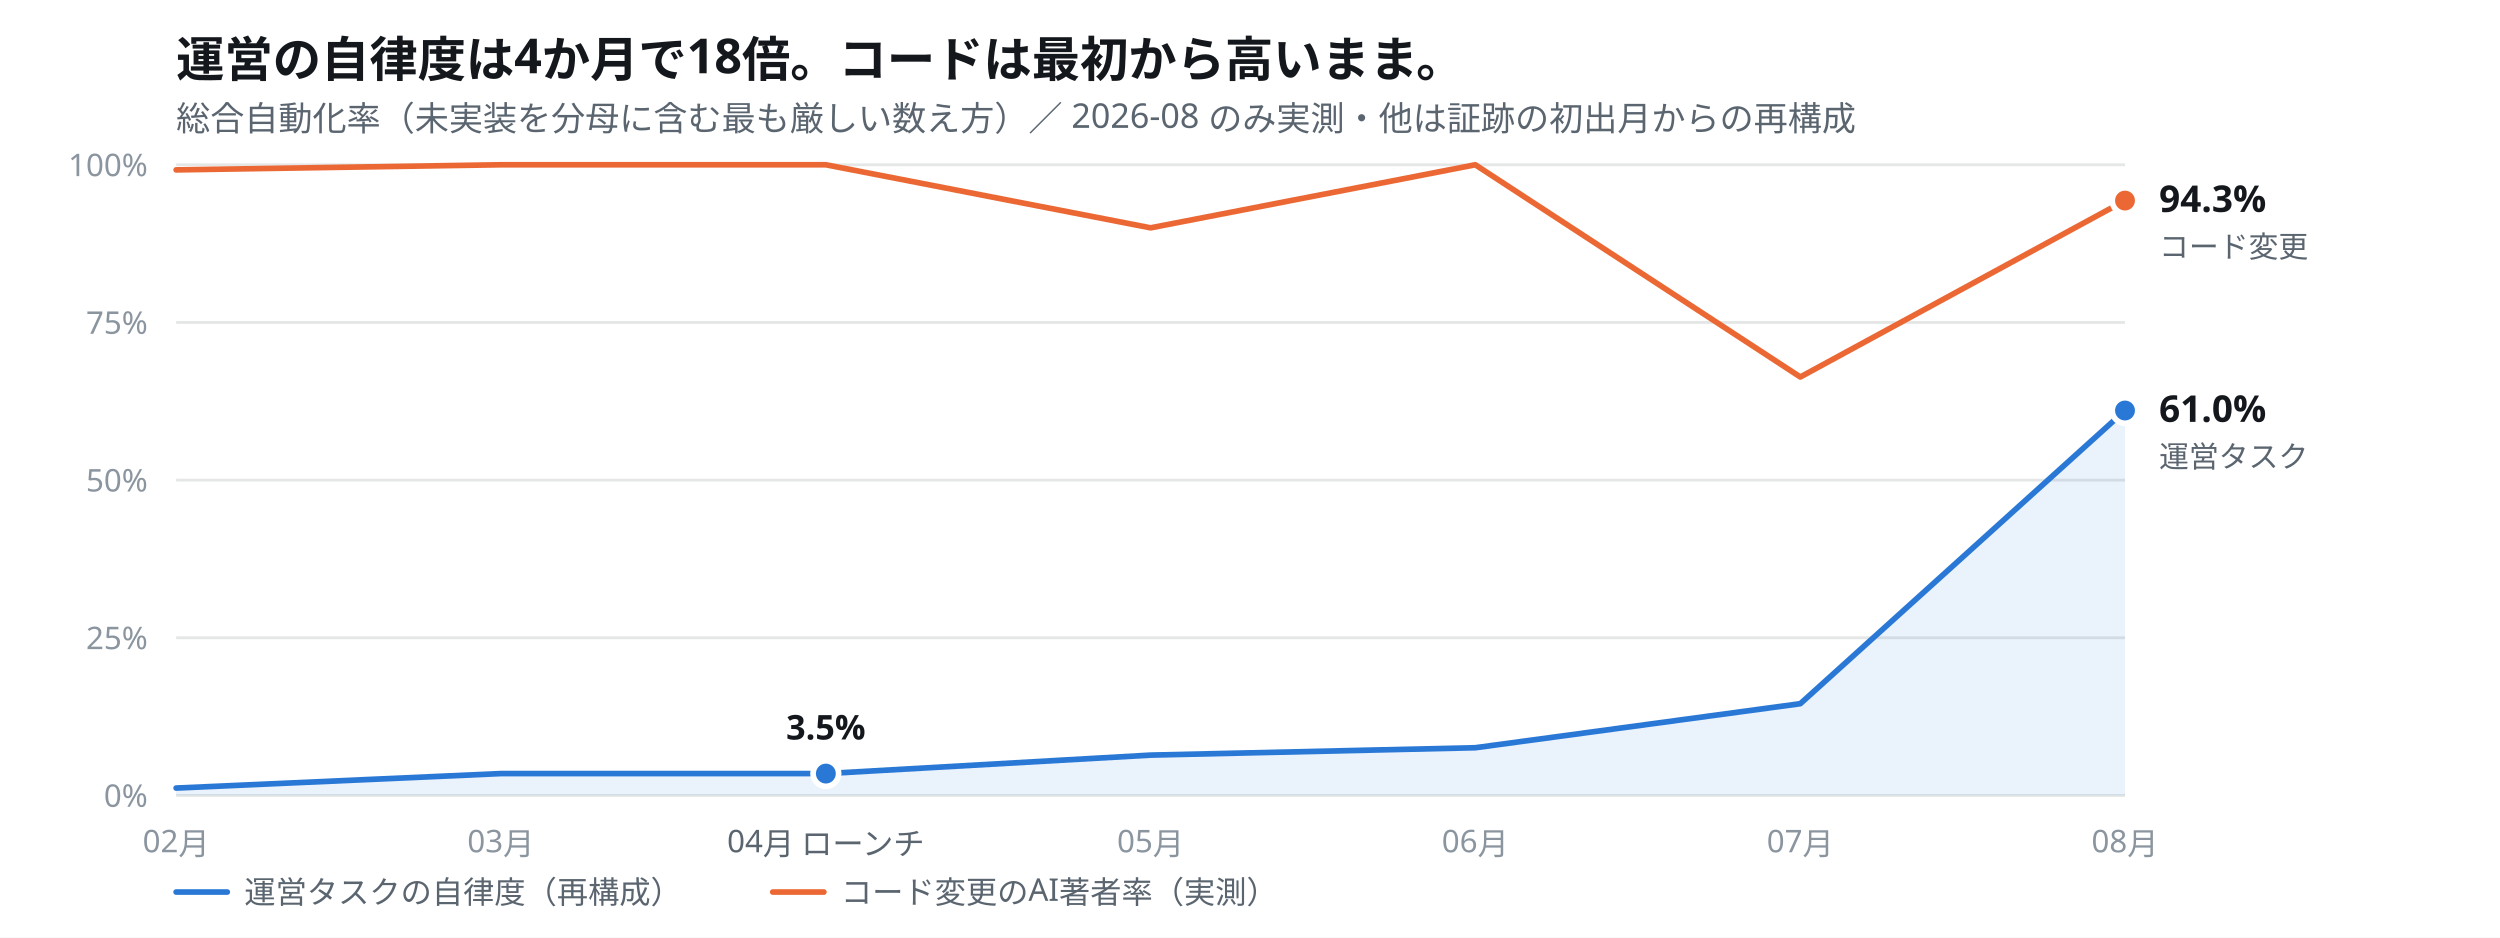
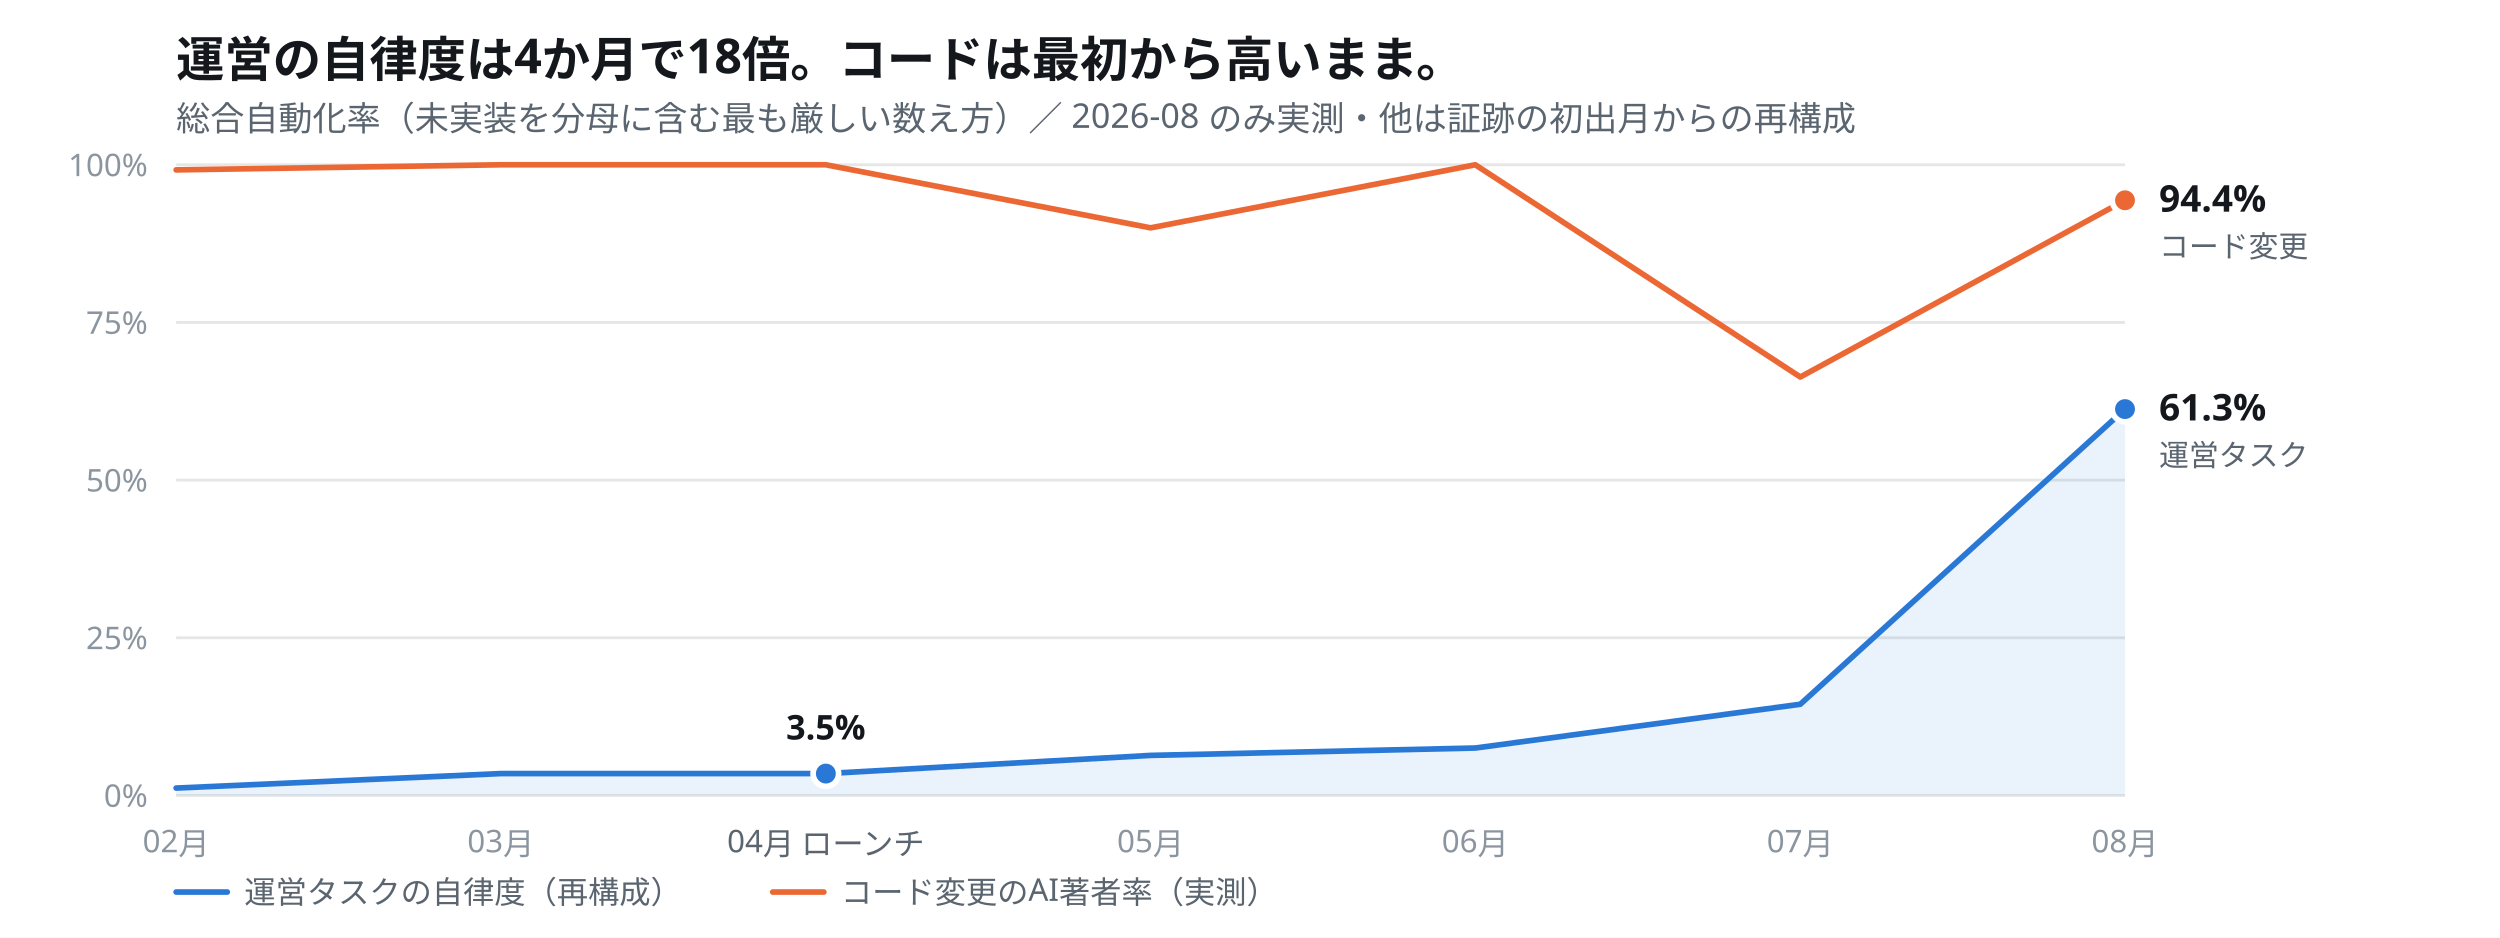
<svg xmlns="http://www.w3.org/2000/svg" viewBox="0 0 880 330" width="880" height="330" font-family="'Zen Kaku Gothic New','Hiragino Sans','Noto Sans JP',sans-serif" role="img" aria-label="運営タスクの自律度とコード変更のAI比率の月次推移">
  <rect width="880" height="330" fill="#ffffff" />
  <text x="62" y="27" fill="#14181d" font-size="17" font-weight="700">運営の自律度は4か月で18倍。コードは最初から高いまま。</text>
  <text x="62" y="46" fill="#5a6570" font-size="12">総合自動化率（未実装を分母に含む最も厳しい数え方）／ 2026-08 のみ実測・他は証跡の初出月からの再構成</text>
  <line x1="62" y1="280.0" x2="748" y2="280.0" stroke="#e5e7e6" stroke-width="1" />
  <text x="52" y="284.0" fill="#8b959f" font-size="11" text-anchor="end" font-variant-numeric="tabular-nums">0%</text>
  <line x1="62" y1="224.5" x2="748" y2="224.5" stroke="#e5e7e6" stroke-width="1" />
  <text x="52" y="228.5" fill="#8b959f" font-size="11" text-anchor="end" font-variant-numeric="tabular-nums">25%</text>
  <line x1="62" y1="169.0" x2="748" y2="169.0" stroke="#e5e7e6" stroke-width="1" />
  <text x="52" y="173.0" fill="#8b959f" font-size="11" text-anchor="end" font-variant-numeric="tabular-nums">50%</text>
  <line x1="62" y1="113.5" x2="748" y2="113.5" stroke="#e5e7e6" stroke-width="1" />
  <text x="52" y="117.5" fill="#8b959f" font-size="11" text-anchor="end" font-variant-numeric="tabular-nums">75%</text>
  <line x1="62" y1="58.0" x2="748" y2="58.0" stroke="#e5e7e6" stroke-width="1" />
  <text x="52" y="62.0" fill="#8b959f" font-size="11" text-anchor="end" font-variant-numeric="tabular-nums">100%</text>
  <text x="62.0" y="300" fill="#8b959f" font-size="11" text-anchor="middle">02月</text>
  <text x="176.3" y="300" fill="#8b959f" font-size="11" text-anchor="middle">03月</text>
  <text x="290.7" y="300" fill="#5a6570" font-size="11" text-anchor="middle">04月 ローンチ</text>
  <text x="405.0" y="300" fill="#8b959f" font-size="11" text-anchor="middle">05月</text>
  <text x="519.3" y="300" fill="#8b959f" font-size="11" text-anchor="middle">06月</text>
  <text x="633.7" y="300" fill="#8b959f" font-size="11" text-anchor="middle">07月</text>
  <text x="748.0" y="300" fill="#8b959f" font-size="11" text-anchor="middle">08月</text>
-   <polygon points="62,280 62.0,277.4 176.3,272.3 290.7,272.3 405.0,265.8 519.3,263.2 633.7,247.7 748.0,144.5 748,280" fill="#2a78d6" fill-opacity="0.1" />
-   <polyline points="62.0,59.8 176.3,58.0 290.7,58.0 405.0,80.2 519.3,58.0 633.7,132.7 748.0,70.6" fill="none" stroke="#eb6834" stroke-width="2" stroke-linejoin="round" stroke-linecap="round" />
-   <polyline points="62.0,277.4 176.3,272.3 290.7,272.3 405.0,265.8 519.3,263.2 633.7,247.7 748.0,144.5" fill="none" stroke="#2a78d6" stroke-width="2" stroke-linejoin="round" stroke-linecap="round" />
-   <circle cx="748.0" cy="144.5" r="4.5" fill="#2a78d6" stroke="#ffffff" stroke-width="2" />
-   <circle cx="748.0" cy="70.6" r="4.5" fill="#eb6834" stroke="#ffffff" stroke-width="2" />
+   <polygon points="62,280 62.0,277.4 176.3,272.3 290.7,272.3 405.0,265.9 519.3,263.3 633.7,247.9 748.0,144.0 748,280" fill="#2a78d6" fill-opacity="0.1" />
+   <polyline points="62.0,59.8 176.3,58.0 290.7,58.0 405.0,80.2 519.3,58.0 633.7,132.7 748.0,70.5" fill="none" stroke="#eb6834" stroke-width="2" stroke-linejoin="round" stroke-linecap="round" />
+   <polyline points="62.0,277.4 176.3,272.3 290.7,272.3 405.0,265.9 519.3,263.3 633.7,247.9 748.0,144.0" fill="none" stroke="#2a78d6" stroke-width="2" stroke-linejoin="round" stroke-linecap="round" />
+   <circle cx="748.0" cy="144.0" r="4.5" fill="#2a78d6" stroke="#ffffff" stroke-width="2" />
+   <circle cx="748.0" cy="70.5" r="4.5" fill="#eb6834" stroke="#ffffff" stroke-width="2" />
  <circle cx="290.7" cy="272.3" r="4.5" fill="#2a78d6" stroke="#ffffff" stroke-width="2" />
-   <text x="760" y="148.5" fill="#14181d" font-size="13" font-weight="700" font-variant-numeric="tabular-nums">61.0%</text>
-   <text x="760" y="164.5" fill="#5a6570" font-size="10.5">運営タスク</text>
-   <text x="760" y="74.6" fill="#14181d" font-size="13" font-weight="700" font-variant-numeric="tabular-nums">94.3%</text>
-   <text x="760" y="90.6" fill="#5a6570" font-size="10.5">コード変更</text>
+   <text x="760" y="148.0" fill="#14181d" font-size="13" font-weight="700" font-variant-numeric="tabular-nums">61.3%</text>
+   <text x="760" y="164.0" fill="#5a6570" font-size="10.5">運営タスク</text>
+   <text x="760" y="74.5" fill="#14181d" font-size="13" font-weight="700" font-variant-numeric="tabular-nums">94.4%</text>
+   <text x="760" y="90.5" fill="#5a6570" font-size="10.5">コード変更</text>
  <text x="290.7" y="260.3" fill="#14181d" font-size="12" font-weight="700" text-anchor="middle" font-variant-numeric="tabular-nums">3.5%</text>
  <line x1="62" y1="314" x2="80" y2="314" stroke="#2a78d6" stroke-width="2" stroke-linecap="round" />
  <text x="86" y="318" fill="#5a6570" font-size="11">運営タスクの自律度（再構成）</text>
  <line x1="272" y1="314" x2="290" y2="314" stroke="#eb6834" stroke-width="2" stroke-linecap="round" />
  <text x="296" y="318" fill="#5a6570" font-size="11">コード変更のAI著者率（実測）</text>
</svg>
